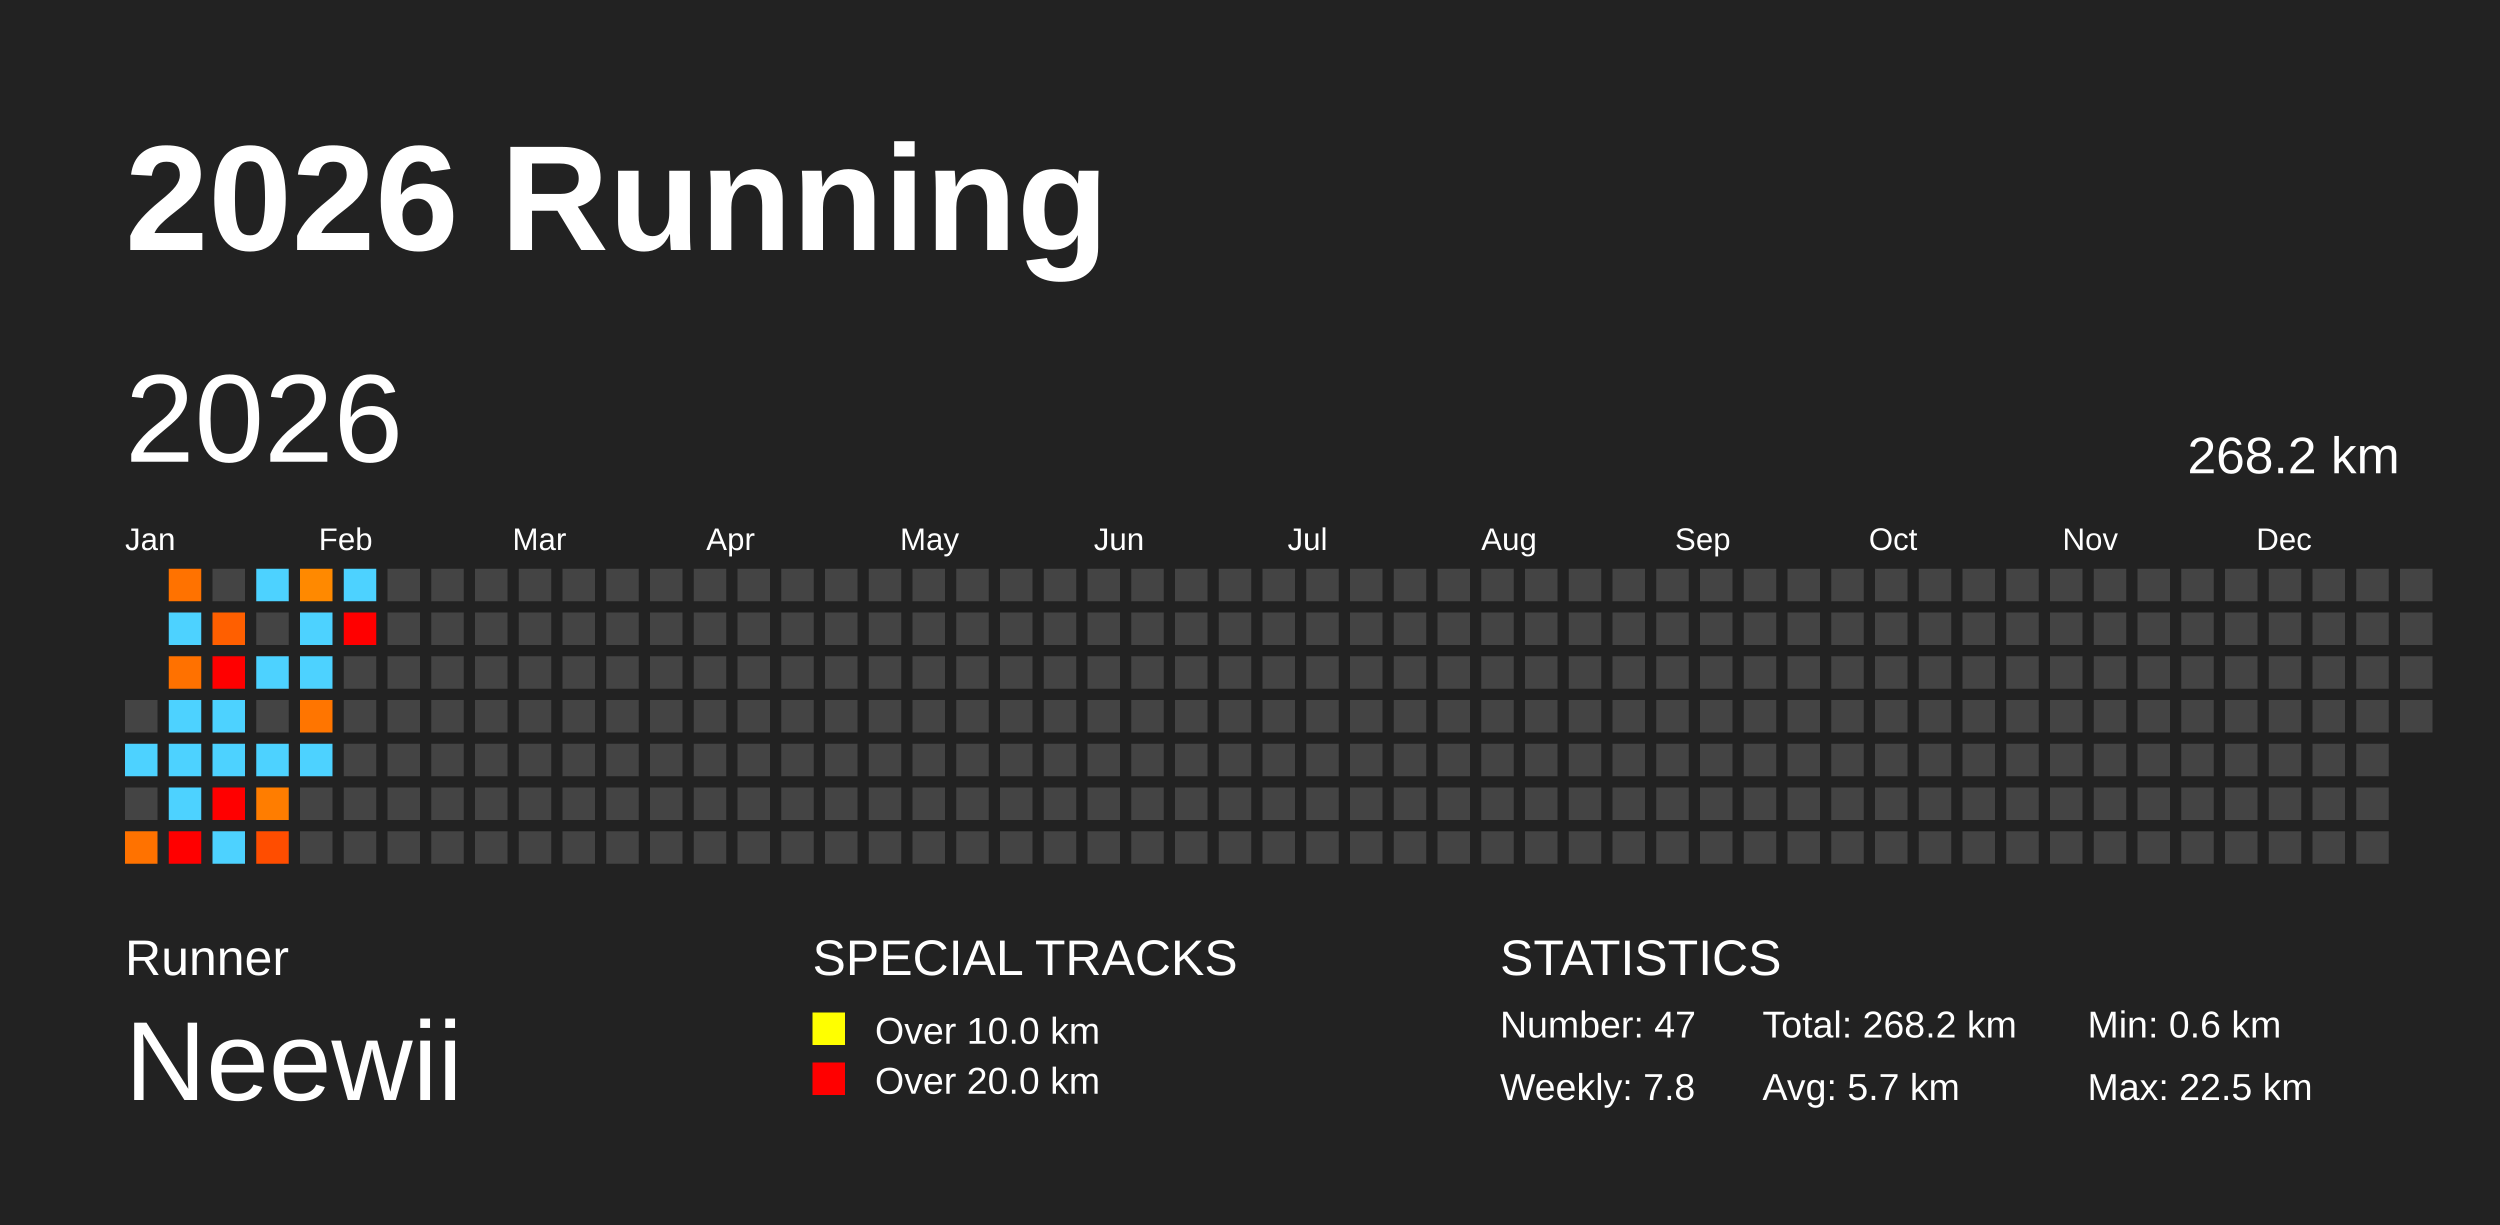
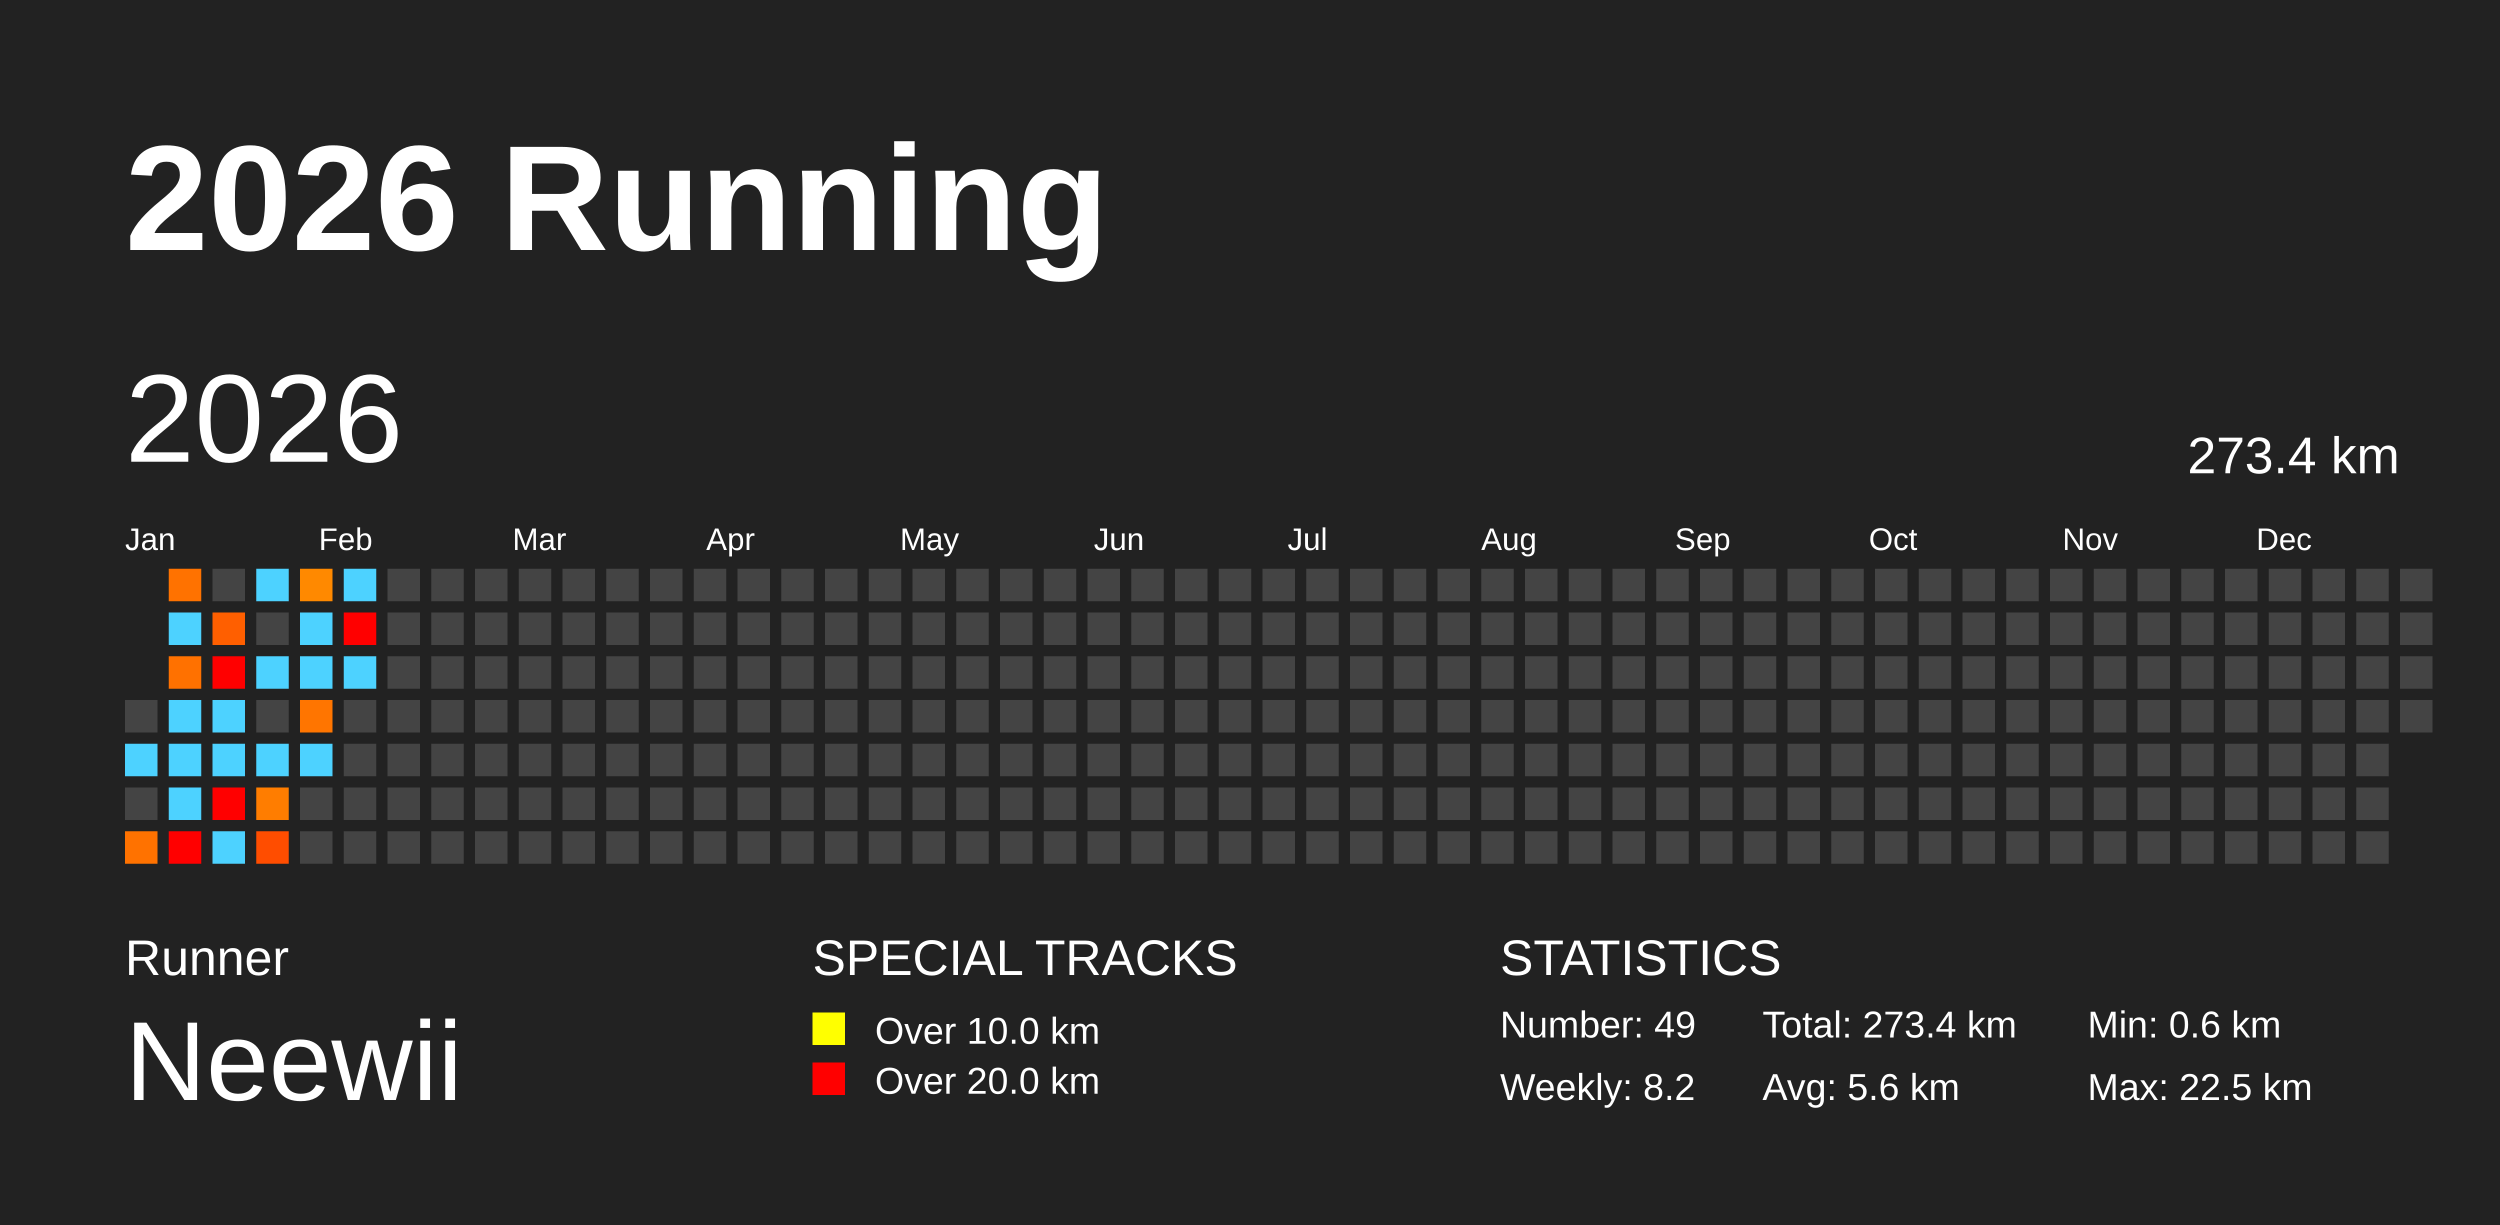
<svg xmlns="http://www.w3.org/2000/svg" baseProfile="full" height="98mm" version="1.1" viewBox="0,0,200,98" width="200mm">
  <defs />
  <rect fill="#222222" height="98" width="200" x="0" y="0" />
  <text fill="#FFFFFF" style="font-size:12px; font-family:Arial; font-weight:bold;" x="10" y="20">2026 Running</text>
  <text fill="#FFFFFF" style="font-size:4px; font-family:Arial" x="10" y="78">Runner</text>
  <text fill="#FFFFFF" style="font-size:9px; font-family:Arial" x="10" y="88">Neewii</text>
  <text fill="#FFFFFF" style="font-size:4px; font-family:Arial" x="65" y="78">SPECIAL TRACKS</text>
  <rect fill="yellow" height="2.6" width="2.6" x="65" y="81" />
  <text fill="#FFFFFF" style="font-size:3px; font-family:Arial" x="70" y="83.5">Over 10.0 km</text>
  <rect fill="red" height="2.6" width="2.6" x="65" y="85" />
  <text fill="#FFFFFF" style="font-size:3px; font-family:Arial" x="70" y="87.5">Over 20.0 km</text>
  <text fill="#FFFFFF" style="font-size:4px; font-family:Arial" x="120" y="78">STATISTICS</text>
-   <text fill="#FFFFFF" style="font-size:3px; font-family:Arial" x="120" y="83">Number: 47</text>
-   <text fill="#FFFFFF" style="font-size:3px; font-family:Arial" x="120" y="88">Weekly: 7.8</text>
-   <text fill="#FFFFFF" style="font-size:3px; font-family:Arial" x="141" y="83">Total: 268.2 km</text>
-   <text fill="#FFFFFF" style="font-size:3px; font-family:Arial" x="141" y="88">Avg: 5.7 km</text>
+   <text fill="#FFFFFF" style="font-size:3px; font-family:Arial" x="120" y="83">Number: 49</text>
+   <text fill="#FFFFFF" style="font-size:3px; font-family:Arial" x="120" y="88">Weekly: 8.2</text>
+   <text fill="#FFFFFF" style="font-size:3px; font-family:Arial" x="141" y="83">Total: 273.4 km</text>
+   <text fill="#FFFFFF" style="font-size:3px; font-family:Arial" x="141" y="88">Avg: 5.6 km</text>
  <text fill="#FFFFFF" style="font-size:3px; font-family:Arial" x="167" y="83">Min: 0.6 km</text>
  <text fill="#FFFFFF" style="font-size:3px; font-family:Arial" x="167" y="88">Max: 22.5 km</text>
  <text dominant-baseline="hanging" fill="#FFFFFF" style="font-size:10.0px; font-family:Arial;" x="10" y="30">2026</text>
-   <text dominant-baseline="hanging" fill="#FFFFFF" style="font-size:4.125px; font-family:Arial;" x="175" y="35">268.2 km</text>
+   <text dominant-baseline="hanging" fill="#FFFFFF" style="font-size:4.125px; font-family:Arial;" x="175" y="35">273.4 km</text>
  <text fill="#FFFFFF" style="font-size:2.5px; font-family:Arial" x="10.0" y="44">Jan</text>
  <text fill="#FFFFFF" style="font-size:2.5px; font-family:Arial" x="25.5" y="44">Feb</text>
  <text fill="#FFFFFF" style="font-size:2.5px; font-family:Arial" x="41.0" y="44">Mar</text>
  <text fill="#FFFFFF" style="font-size:2.5px; font-family:Arial" x="56.5" y="44">Apr</text>
  <text fill="#FFFFFF" style="font-size:2.5px; font-family:Arial" x="72.0" y="44">May</text>
  <text fill="#FFFFFF" style="font-size:2.5px; font-family:Arial" x="87.5" y="44">Jun</text>
  <text fill="#FFFFFF" style="font-size:2.5px; font-family:Arial" x="103.0" y="44">Jul</text>
  <text fill="#FFFFFF" style="font-size:2.5px; font-family:Arial" x="118.5" y="44">Aug</text>
  <text fill="#FFFFFF" style="font-size:2.5px; font-family:Arial" x="134.0" y="44">Sep</text>
  <text fill="#FFFFFF" style="font-size:2.5px; font-family:Arial" x="149.5" y="44">Oct</text>
  <text fill="#FFFFFF" style="font-size:2.5px; font-family:Arial" x="165.0" y="44">Nov</text>
  <text fill="#FFFFFF" style="font-size:2.5px; font-family:Arial" x="180.5" y="44">Dec</text>
  <rect fill="#444444" height="2.6" width="2.6" x="10.0" y="56.0" />
  <rect fill="#4dd2ff" height="2.6" width="2.6" x="10.0" y="59.5" />
  <rect fill="#444444" height="2.6" width="2.6" x="10.0" y="63.0" />
  <rect fill="#ff7200" height="2.6" width="2.6" x="10.0" y="66.5" />
  <rect fill="#ff7200" height="2.6" width="2.6" x="13.5" y="45.5" />
  <rect fill="#4dd2ff" height="2.6" width="2.6" x="13.5" y="49.0" />
  <rect fill="#ff7100" height="2.6" width="2.6" x="13.5" y="52.5" />
  <rect fill="#4dd2ff" height="2.6" width="2.6" x="13.5" y="56.0" />
  <rect fill="#4dd2ff" height="2.6" width="2.6" x="13.5" y="59.5" />
  <rect fill="#4dd2ff" height="2.6" width="2.6" x="13.5" y="63.0" />
  <rect fill="red" height="2.6" width="2.6" x="13.5" y="66.5" />
  <rect fill="#444444" height="2.6" width="2.6" x="17.0" y="45.5" />
  <rect fill="#ff5f00" height="2.6" width="2.6" x="17.0" y="49.0" />
  <rect fill="red" height="2.6" width="2.6" x="17.0" y="52.5" />
  <rect fill="#4dd2ff" height="2.6" width="2.6" x="17.0" y="56.0" />
  <rect fill="#4dd2ff" height="2.6" width="2.6" x="17.0" y="59.5" />
  <rect fill="red" height="2.6" width="2.6" x="17.0" y="63.0" />
  <rect fill="#4dd2ff" height="2.6" width="2.6" x="17.0" y="66.5" />
  <rect fill="#4dd2ff" height="2.6" width="2.6" x="20.5" y="45.5" />
  <rect fill="#444444" height="2.6" width="2.6" x="20.5" y="49.0" />
  <rect fill="#4dd2ff" height="2.6" width="2.6" x="20.5" y="52.5" />
  <rect fill="#444444" height="2.6" width="2.6" x="20.5" y="56.0" />
  <rect fill="#4dd2ff" height="2.6" width="2.6" x="20.5" y="59.5" />
  <rect fill="#ff7d00" height="2.6" width="2.6" x="20.5" y="63.0" />
  <rect fill="#ff4d00" height="2.6" width="2.6" x="20.5" y="66.5" />
  <rect fill="#ff8900" height="2.6" width="2.6" x="24.0" y="45.5" />
  <rect fill="#4dd2ff" height="2.6" width="2.6" x="24.0" y="49.0" />
  <rect fill="#4dd2ff" height="2.6" width="2.6" x="24.0" y="52.5" />
  <rect fill="#ff7500" height="2.6" width="2.6" x="24.0" y="56.0" />
  <rect fill="#4dd2ff" height="2.6" width="2.6" x="24.0" y="59.5" />
  <rect fill="#444444" height="2.6" width="2.6" x="24.0" y="63.0" />
  <rect fill="#444444" height="2.6" width="2.6" x="24.0" y="66.5" />
  <rect fill="#4dd2ff" height="2.6" width="2.6" x="27.5" y="45.5" />
  <rect fill="red" height="2.6" width="2.6" x="27.5" y="49.0" />
-   <rect fill="#444444" height="2.6" width="2.6" x="27.5" y="52.5" />
+   <rect fill="#4dd2ff" height="2.6" width="2.6" x="27.5" y="52.5" />
  <rect fill="#444444" height="2.6" width="2.6" x="27.5" y="56.0" />
  <rect fill="#444444" height="2.6" width="2.6" x="27.5" y="59.5" />
  <rect fill="#444444" height="2.6" width="2.6" x="27.5" y="63.0" />
  <rect fill="#444444" height="2.6" width="2.6" x="27.5" y="66.5" />
  <rect fill="#444444" height="2.6" width="2.6" x="31.0" y="45.5" />
  <rect fill="#444444" height="2.6" width="2.6" x="31.0" y="49.0" />
  <rect fill="#444444" height="2.6" width="2.6" x="31.0" y="52.5" />
  <rect fill="#444444" height="2.6" width="2.6" x="31.0" y="56.0" />
  <rect fill="#444444" height="2.6" width="2.6" x="31.0" y="59.5" />
  <rect fill="#444444" height="2.6" width="2.6" x="31.0" y="63.0" />
  <rect fill="#444444" height="2.6" width="2.6" x="31.0" y="66.5" />
  <rect fill="#444444" height="2.6" width="2.6" x="34.5" y="45.5" />
  <rect fill="#444444" height="2.6" width="2.6" x="34.5" y="49.0" />
  <rect fill="#444444" height="2.6" width="2.6" x="34.5" y="52.5" />
  <rect fill="#444444" height="2.6" width="2.6" x="34.5" y="56.0" />
  <rect fill="#444444" height="2.6" width="2.6" x="34.5" y="59.5" />
  <rect fill="#444444" height="2.6" width="2.6" x="34.5" y="63.0" />
  <rect fill="#444444" height="2.6" width="2.6" x="34.5" y="66.5" />
  <rect fill="#444444" height="2.6" width="2.6" x="38.0" y="45.5" />
  <rect fill="#444444" height="2.6" width="2.6" x="38.0" y="49.0" />
  <rect fill="#444444" height="2.6" width="2.6" x="38.0" y="52.5" />
  <rect fill="#444444" height="2.6" width="2.6" x="38.0" y="56.0" />
  <rect fill="#444444" height="2.6" width="2.6" x="38.0" y="59.5" />
  <rect fill="#444444" height="2.6" width="2.6" x="38.0" y="63.0" />
  <rect fill="#444444" height="2.6" width="2.6" x="38.0" y="66.5" />
  <rect fill="#444444" height="2.6" width="2.6" x="41.5" y="45.5" />
  <rect fill="#444444" height="2.6" width="2.6" x="41.5" y="49.0" />
  <rect fill="#444444" height="2.6" width="2.6" x="41.5" y="52.5" />
  <rect fill="#444444" height="2.6" width="2.6" x="41.5" y="56.0" />
  <rect fill="#444444" height="2.6" width="2.6" x="41.5" y="59.5" />
  <rect fill="#444444" height="2.6" width="2.6" x="41.5" y="63.0" />
  <rect fill="#444444" height="2.6" width="2.6" x="41.5" y="66.5" />
  <rect fill="#444444" height="2.6" width="2.6" x="45.0" y="45.5" />
  <rect fill="#444444" height="2.6" width="2.6" x="45.0" y="49.0" />
  <rect fill="#444444" height="2.6" width="2.6" x="45.0" y="52.5" />
  <rect fill="#444444" height="2.6" width="2.6" x="45.0" y="56.0" />
  <rect fill="#444444" height="2.6" width="2.6" x="45.0" y="59.5" />
  <rect fill="#444444" height="2.6" width="2.6" x="45.0" y="63.0" />
  <rect fill="#444444" height="2.6" width="2.6" x="45.0" y="66.5" />
  <rect fill="#444444" height="2.6" width="2.6" x="48.5" y="45.5" />
  <rect fill="#444444" height="2.6" width="2.6" x="48.5" y="49.0" />
  <rect fill="#444444" height="2.6" width="2.6" x="48.5" y="52.5" />
  <rect fill="#444444" height="2.6" width="2.6" x="48.5" y="56.0" />
  <rect fill="#444444" height="2.6" width="2.6" x="48.5" y="59.5" />
  <rect fill="#444444" height="2.6" width="2.6" x="48.5" y="63.0" />
  <rect fill="#444444" height="2.6" width="2.6" x="48.5" y="66.5" />
  <rect fill="#444444" height="2.6" width="2.6" x="52.0" y="45.5" />
  <rect fill="#444444" height="2.6" width="2.6" x="52.0" y="49.0" />
  <rect fill="#444444" height="2.6" width="2.6" x="52.0" y="52.5" />
  <rect fill="#444444" height="2.6" width="2.6" x="52.0" y="56.0" />
  <rect fill="#444444" height="2.6" width="2.6" x="52.0" y="59.5" />
  <rect fill="#444444" height="2.6" width="2.6" x="52.0" y="63.0" />
  <rect fill="#444444" height="2.6" width="2.6" x="52.0" y="66.5" />
  <rect fill="#444444" height="2.6" width="2.6" x="55.5" y="45.5" />
  <rect fill="#444444" height="2.6" width="2.6" x="55.5" y="49.0" />
  <rect fill="#444444" height="2.6" width="2.6" x="55.5" y="52.5" />
  <rect fill="#444444" height="2.6" width="2.6" x="55.5" y="56.0" />
  <rect fill="#444444" height="2.6" width="2.6" x="55.5" y="59.5" />
  <rect fill="#444444" height="2.6" width="2.6" x="55.5" y="63.0" />
  <rect fill="#444444" height="2.6" width="2.6" x="55.5" y="66.5" />
  <rect fill="#444444" height="2.6" width="2.6" x="59.0" y="45.5" />
  <rect fill="#444444" height="2.6" width="2.6" x="59.0" y="49.0" />
  <rect fill="#444444" height="2.6" width="2.6" x="59.0" y="52.5" />
  <rect fill="#444444" height="2.6" width="2.6" x="59.0" y="56.0" />
  <rect fill="#444444" height="2.6" width="2.6" x="59.0" y="59.5" />
  <rect fill="#444444" height="2.6" width="2.6" x="59.0" y="63.0" />
  <rect fill="#444444" height="2.6" width="2.6" x="59.0" y="66.5" />
  <rect fill="#444444" height="2.6" width="2.6" x="62.5" y="45.5" />
  <rect fill="#444444" height="2.6" width="2.6" x="62.5" y="49.0" />
  <rect fill="#444444" height="2.6" width="2.6" x="62.5" y="52.5" />
  <rect fill="#444444" height="2.6" width="2.6" x="62.5" y="56.0" />
  <rect fill="#444444" height="2.6" width="2.6" x="62.5" y="59.5" />
  <rect fill="#444444" height="2.6" width="2.6" x="62.5" y="63.0" />
  <rect fill="#444444" height="2.6" width="2.6" x="62.5" y="66.5" />
  <rect fill="#444444" height="2.6" width="2.6" x="66.0" y="45.5" />
  <rect fill="#444444" height="2.6" width="2.6" x="66.0" y="49.0" />
  <rect fill="#444444" height="2.6" width="2.6" x="66.0" y="52.5" />
  <rect fill="#444444" height="2.6" width="2.6" x="66.0" y="56.0" />
  <rect fill="#444444" height="2.6" width="2.6" x="66.0" y="59.5" />
  <rect fill="#444444" height="2.6" width="2.6" x="66.0" y="63.0" />
  <rect fill="#444444" height="2.6" width="2.6" x="66.0" y="66.5" />
  <rect fill="#444444" height="2.6" width="2.6" x="69.5" y="45.5" />
  <rect fill="#444444" height="2.6" width="2.6" x="69.5" y="49.0" />
  <rect fill="#444444" height="2.6" width="2.6" x="69.5" y="52.5" />
  <rect fill="#444444" height="2.6" width="2.6" x="69.5" y="56.0" />
  <rect fill="#444444" height="2.6" width="2.6" x="69.5" y="59.5" />
  <rect fill="#444444" height="2.6" width="2.6" x="69.5" y="63.0" />
  <rect fill="#444444" height="2.6" width="2.6" x="69.5" y="66.5" />
  <rect fill="#444444" height="2.6" width="2.6" x="73.0" y="45.5" />
  <rect fill="#444444" height="2.6" width="2.6" x="73.0" y="49.0" />
  <rect fill="#444444" height="2.6" width="2.6" x="73.0" y="52.5" />
  <rect fill="#444444" height="2.6" width="2.6" x="73.0" y="56.0" />
  <rect fill="#444444" height="2.6" width="2.6" x="73.0" y="59.5" />
  <rect fill="#444444" height="2.6" width="2.6" x="73.0" y="63.0" />
  <rect fill="#444444" height="2.6" width="2.6" x="73.0" y="66.5" />
  <rect fill="#444444" height="2.6" width="2.6" x="76.5" y="45.5" />
  <rect fill="#444444" height="2.6" width="2.6" x="76.5" y="49.0" />
  <rect fill="#444444" height="2.6" width="2.6" x="76.5" y="52.5" />
  <rect fill="#444444" height="2.6" width="2.6" x="76.5" y="56.0" />
  <rect fill="#444444" height="2.6" width="2.6" x="76.5" y="59.5" />
  <rect fill="#444444" height="2.6" width="2.6" x="76.5" y="63.0" />
  <rect fill="#444444" height="2.6" width="2.6" x="76.5" y="66.5" />
  <rect fill="#444444" height="2.6" width="2.6" x="80.0" y="45.5" />
  <rect fill="#444444" height="2.6" width="2.6" x="80.0" y="49.0" />
  <rect fill="#444444" height="2.6" width="2.6" x="80.0" y="52.5" />
  <rect fill="#444444" height="2.6" width="2.6" x="80.0" y="56.0" />
  <rect fill="#444444" height="2.6" width="2.6" x="80.0" y="59.5" />
  <rect fill="#444444" height="2.6" width="2.6" x="80.0" y="63.0" />
  <rect fill="#444444" height="2.6" width="2.6" x="80.0" y="66.5" />
  <rect fill="#444444" height="2.6" width="2.6" x="83.5" y="45.5" />
  <rect fill="#444444" height="2.6" width="2.6" x="83.5" y="49.0" />
  <rect fill="#444444" height="2.6" width="2.6" x="83.5" y="52.5" />
  <rect fill="#444444" height="2.6" width="2.6" x="83.5" y="56.0" />
  <rect fill="#444444" height="2.6" width="2.6" x="83.5" y="59.5" />
  <rect fill="#444444" height="2.6" width="2.6" x="83.5" y="63.0" />
  <rect fill="#444444" height="2.6" width="2.6" x="83.5" y="66.5" />
  <rect fill="#444444" height="2.6" width="2.6" x="87.0" y="45.5" />
  <rect fill="#444444" height="2.6" width="2.6" x="87.0" y="49.0" />
  <rect fill="#444444" height="2.6" width="2.6" x="87.0" y="52.5" />
  <rect fill="#444444" height="2.6" width="2.6" x="87.0" y="56.0" />
  <rect fill="#444444" height="2.6" width="2.6" x="87.0" y="59.5" />
  <rect fill="#444444" height="2.6" width="2.6" x="87.0" y="63.0" />
  <rect fill="#444444" height="2.6" width="2.6" x="87.0" y="66.5" />
  <rect fill="#444444" height="2.6" width="2.6" x="90.5" y="45.5" />
  <rect fill="#444444" height="2.6" width="2.6" x="90.5" y="49.0" />
  <rect fill="#444444" height="2.6" width="2.6" x="90.5" y="52.5" />
  <rect fill="#444444" height="2.6" width="2.6" x="90.5" y="56.0" />
  <rect fill="#444444" height="2.6" width="2.6" x="90.5" y="59.5" />
  <rect fill="#444444" height="2.6" width="2.6" x="90.5" y="63.0" />
  <rect fill="#444444" height="2.6" width="2.6" x="90.5" y="66.5" />
  <rect fill="#444444" height="2.6" width="2.6" x="94.0" y="45.5" />
  <rect fill="#444444" height="2.6" width="2.6" x="94.0" y="49.0" />
  <rect fill="#444444" height="2.6" width="2.6" x="94.0" y="52.5" />
  <rect fill="#444444" height="2.6" width="2.6" x="94.0" y="56.0" />
  <rect fill="#444444" height="2.6" width="2.6" x="94.0" y="59.5" />
  <rect fill="#444444" height="2.6" width="2.6" x="94.0" y="63.0" />
  <rect fill="#444444" height="2.6" width="2.6" x="94.0" y="66.5" />
  <rect fill="#444444" height="2.6" width="2.6" x="97.5" y="45.5" />
  <rect fill="#444444" height="2.6" width="2.6" x="97.5" y="49.0" />
  <rect fill="#444444" height="2.6" width="2.6" x="97.5" y="52.5" />
  <rect fill="#444444" height="2.6" width="2.6" x="97.5" y="56.0" />
  <rect fill="#444444" height="2.6" width="2.6" x="97.5" y="59.5" />
  <rect fill="#444444" height="2.6" width="2.6" x="97.5" y="63.0" />
  <rect fill="#444444" height="2.6" width="2.6" x="97.5" y="66.5" />
  <rect fill="#444444" height="2.6" width="2.6" x="101.0" y="45.5" />
  <rect fill="#444444" height="2.6" width="2.6" x="101.0" y="49.0" />
  <rect fill="#444444" height="2.6" width="2.6" x="101.0" y="52.5" />
  <rect fill="#444444" height="2.6" width="2.6" x="101.0" y="56.0" />
  <rect fill="#444444" height="2.6" width="2.6" x="101.0" y="59.5" />
  <rect fill="#444444" height="2.6" width="2.6" x="101.0" y="63.0" />
  <rect fill="#444444" height="2.6" width="2.6" x="101.0" y="66.5" />
  <rect fill="#444444" height="2.6" width="2.6" x="104.5" y="45.5" />
  <rect fill="#444444" height="2.6" width="2.6" x="104.5" y="49.0" />
  <rect fill="#444444" height="2.6" width="2.6" x="104.5" y="52.5" />
  <rect fill="#444444" height="2.6" width="2.6" x="104.5" y="56.0" />
  <rect fill="#444444" height="2.6" width="2.6" x="104.5" y="59.5" />
  <rect fill="#444444" height="2.6" width="2.6" x="104.5" y="63.0" />
  <rect fill="#444444" height="2.6" width="2.6" x="104.5" y="66.5" />
  <rect fill="#444444" height="2.6" width="2.6" x="108.0" y="45.5" />
  <rect fill="#444444" height="2.6" width="2.6" x="108.0" y="49.0" />
  <rect fill="#444444" height="2.6" width="2.6" x="108.0" y="52.5" />
  <rect fill="#444444" height="2.6" width="2.6" x="108.0" y="56.0" />
  <rect fill="#444444" height="2.6" width="2.6" x="108.0" y="59.5" />
  <rect fill="#444444" height="2.6" width="2.6" x="108.0" y="63.0" />
  <rect fill="#444444" height="2.6" width="2.6" x="108.0" y="66.5" />
  <rect fill="#444444" height="2.6" width="2.6" x="111.5" y="45.5" />
  <rect fill="#444444" height="2.6" width="2.6" x="111.5" y="49.0" />
  <rect fill="#444444" height="2.6" width="2.6" x="111.5" y="52.5" />
  <rect fill="#444444" height="2.6" width="2.6" x="111.5" y="56.0" />
  <rect fill="#444444" height="2.6" width="2.6" x="111.5" y="59.5" />
  <rect fill="#444444" height="2.6" width="2.6" x="111.5" y="63.0" />
  <rect fill="#444444" height="2.6" width="2.6" x="111.5" y="66.5" />
  <rect fill="#444444" height="2.6" width="2.6" x="115.0" y="45.5" />
  <rect fill="#444444" height="2.6" width="2.6" x="115.0" y="49.0" />
  <rect fill="#444444" height="2.6" width="2.6" x="115.0" y="52.5" />
  <rect fill="#444444" height="2.6" width="2.6" x="115.0" y="56.0" />
  <rect fill="#444444" height="2.6" width="2.6" x="115.0" y="59.5" />
  <rect fill="#444444" height="2.6" width="2.6" x="115.0" y="63.0" />
  <rect fill="#444444" height="2.6" width="2.6" x="115.0" y="66.5" />
  <rect fill="#444444" height="2.6" width="2.6" x="118.5" y="45.5" />
  <rect fill="#444444" height="2.6" width="2.6" x="118.5" y="49.0" />
  <rect fill="#444444" height="2.6" width="2.6" x="118.5" y="52.5" />
  <rect fill="#444444" height="2.6" width="2.6" x="118.5" y="56.0" />
  <rect fill="#444444" height="2.6" width="2.6" x="118.5" y="59.5" />
  <rect fill="#444444" height="2.6" width="2.6" x="118.5" y="63.0" />
  <rect fill="#444444" height="2.6" width="2.6" x="118.5" y="66.5" />
  <rect fill="#444444" height="2.6" width="2.6" x="122.0" y="45.5" />
  <rect fill="#444444" height="2.6" width="2.6" x="122.0" y="49.0" />
  <rect fill="#444444" height="2.6" width="2.6" x="122.0" y="52.5" />
  <rect fill="#444444" height="2.6" width="2.6" x="122.0" y="56.0" />
  <rect fill="#444444" height="2.6" width="2.6" x="122.0" y="59.5" />
  <rect fill="#444444" height="2.6" width="2.6" x="122.0" y="63.0" />
  <rect fill="#444444" height="2.6" width="2.6" x="122.0" y="66.5" />
  <rect fill="#444444" height="2.6" width="2.6" x="125.5" y="45.5" />
  <rect fill="#444444" height="2.6" width="2.6" x="125.5" y="49.0" />
  <rect fill="#444444" height="2.6" width="2.6" x="125.5" y="52.5" />
  <rect fill="#444444" height="2.6" width="2.6" x="125.5" y="56.0" />
  <rect fill="#444444" height="2.6" width="2.6" x="125.5" y="59.5" />
  <rect fill="#444444" height="2.6" width="2.6" x="125.5" y="63.0" />
  <rect fill="#444444" height="2.6" width="2.6" x="125.5" y="66.5" />
  <rect fill="#444444" height="2.6" width="2.6" x="129.0" y="45.5" />
  <rect fill="#444444" height="2.6" width="2.6" x="129.0" y="49.0" />
  <rect fill="#444444" height="2.6" width="2.6" x="129.0" y="52.5" />
  <rect fill="#444444" height="2.6" width="2.6" x="129.0" y="56.0" />
  <rect fill="#444444" height="2.6" width="2.6" x="129.0" y="59.5" />
  <rect fill="#444444" height="2.6" width="2.6" x="129.0" y="63.0" />
  <rect fill="#444444" height="2.6" width="2.6" x="129.0" y="66.5" />
  <rect fill="#444444" height="2.6" width="2.6" x="132.5" y="45.5" />
  <rect fill="#444444" height="2.6" width="2.6" x="132.5" y="49.0" />
  <rect fill="#444444" height="2.6" width="2.6" x="132.5" y="52.5" />
  <rect fill="#444444" height="2.6" width="2.6" x="132.5" y="56.0" />
  <rect fill="#444444" height="2.6" width="2.6" x="132.5" y="59.5" />
  <rect fill="#444444" height="2.6" width="2.6" x="132.5" y="63.0" />
  <rect fill="#444444" height="2.6" width="2.6" x="132.5" y="66.5" />
  <rect fill="#444444" height="2.6" width="2.6" x="136.0" y="45.5" />
  <rect fill="#444444" height="2.6" width="2.6" x="136.0" y="49.0" />
  <rect fill="#444444" height="2.6" width="2.6" x="136.0" y="52.5" />
  <rect fill="#444444" height="2.6" width="2.6" x="136.0" y="56.0" />
  <rect fill="#444444" height="2.6" width="2.6" x="136.0" y="59.5" />
  <rect fill="#444444" height="2.6" width="2.6" x="136.0" y="63.0" />
  <rect fill="#444444" height="2.6" width="2.6" x="136.0" y="66.5" />
  <rect fill="#444444" height="2.6" width="2.6" x="139.5" y="45.5" />
  <rect fill="#444444" height="2.6" width="2.6" x="139.5" y="49.0" />
  <rect fill="#444444" height="2.6" width="2.6" x="139.5" y="52.5" />
  <rect fill="#444444" height="2.6" width="2.6" x="139.5" y="56.0" />
  <rect fill="#444444" height="2.6" width="2.6" x="139.5" y="59.5" />
  <rect fill="#444444" height="2.6" width="2.6" x="139.5" y="63.0" />
  <rect fill="#444444" height="2.6" width="2.6" x="139.5" y="66.5" />
  <rect fill="#444444" height="2.6" width="2.6" x="143.0" y="45.5" />
  <rect fill="#444444" height="2.6" width="2.6" x="143.0" y="49.0" />
  <rect fill="#444444" height="2.6" width="2.6" x="143.0" y="52.5" />
  <rect fill="#444444" height="2.6" width="2.6" x="143.0" y="56.0" />
  <rect fill="#444444" height="2.6" width="2.6" x="143.0" y="59.5" />
  <rect fill="#444444" height="2.6" width="2.6" x="143.0" y="63.0" />
  <rect fill="#444444" height="2.6" width="2.6" x="143.0" y="66.5" />
  <rect fill="#444444" height="2.6" width="2.6" x="146.5" y="45.5" />
  <rect fill="#444444" height="2.6" width="2.6" x="146.5" y="49.0" />
  <rect fill="#444444" height="2.6" width="2.6" x="146.5" y="52.5" />
  <rect fill="#444444" height="2.6" width="2.6" x="146.5" y="56.0" />
  <rect fill="#444444" height="2.6" width="2.6" x="146.5" y="59.5" />
  <rect fill="#444444" height="2.6" width="2.6" x="146.5" y="63.0" />
  <rect fill="#444444" height="2.6" width="2.6" x="146.5" y="66.5" />
  <rect fill="#444444" height="2.6" width="2.6" x="150.0" y="45.5" />
  <rect fill="#444444" height="2.6" width="2.6" x="150.0" y="49.0" />
  <rect fill="#444444" height="2.6" width="2.6" x="150.0" y="52.5" />
  <rect fill="#444444" height="2.6" width="2.6" x="150.0" y="56.0" />
  <rect fill="#444444" height="2.6" width="2.6" x="150.0" y="59.5" />
  <rect fill="#444444" height="2.6" width="2.6" x="150.0" y="63.0" />
  <rect fill="#444444" height="2.6" width="2.6" x="150.0" y="66.5" />
  <rect fill="#444444" height="2.6" width="2.6" x="153.5" y="45.5" />
  <rect fill="#444444" height="2.6" width="2.6" x="153.5" y="49.0" />
  <rect fill="#444444" height="2.6" width="2.6" x="153.5" y="52.5" />
  <rect fill="#444444" height="2.6" width="2.6" x="153.5" y="56.0" />
  <rect fill="#444444" height="2.6" width="2.6" x="153.5" y="59.5" />
  <rect fill="#444444" height="2.6" width="2.6" x="153.5" y="63.0" />
  <rect fill="#444444" height="2.6" width="2.6" x="153.5" y="66.5" />
  <rect fill="#444444" height="2.6" width="2.6" x="157.0" y="45.5" />
  <rect fill="#444444" height="2.6" width="2.6" x="157.0" y="49.0" />
  <rect fill="#444444" height="2.6" width="2.6" x="157.0" y="52.5" />
  <rect fill="#444444" height="2.6" width="2.6" x="157.0" y="56.0" />
  <rect fill="#444444" height="2.6" width="2.6" x="157.0" y="59.5" />
  <rect fill="#444444" height="2.6" width="2.6" x="157.0" y="63.0" />
  <rect fill="#444444" height="2.6" width="2.6" x="157.0" y="66.5" />
  <rect fill="#444444" height="2.6" width="2.6" x="160.5" y="45.5" />
  <rect fill="#444444" height="2.6" width="2.6" x="160.5" y="49.0" />
  <rect fill="#444444" height="2.6" width="2.6" x="160.5" y="52.5" />
  <rect fill="#444444" height="2.6" width="2.6" x="160.5" y="56.0" />
  <rect fill="#444444" height="2.6" width="2.6" x="160.5" y="59.5" />
  <rect fill="#444444" height="2.6" width="2.6" x="160.5" y="63.0" />
  <rect fill="#444444" height="2.6" width="2.6" x="160.5" y="66.5" />
  <rect fill="#444444" height="2.6" width="2.6" x="164.0" y="45.5" />
  <rect fill="#444444" height="2.6" width="2.6" x="164.0" y="49.0" />
  <rect fill="#444444" height="2.6" width="2.6" x="164.0" y="52.5" />
  <rect fill="#444444" height="2.6" width="2.6" x="164.0" y="56.0" />
  <rect fill="#444444" height="2.6" width="2.6" x="164.0" y="59.5" />
  <rect fill="#444444" height="2.6" width="2.6" x="164.0" y="63.0" />
  <rect fill="#444444" height="2.6" width="2.6" x="164.0" y="66.5" />
  <rect fill="#444444" height="2.6" width="2.6" x="167.5" y="45.5" />
  <rect fill="#444444" height="2.6" width="2.6" x="167.5" y="49.0" />
  <rect fill="#444444" height="2.6" width="2.6" x="167.5" y="52.5" />
  <rect fill="#444444" height="2.6" width="2.6" x="167.5" y="56.0" />
  <rect fill="#444444" height="2.6" width="2.6" x="167.5" y="59.5" />
  <rect fill="#444444" height="2.6" width="2.6" x="167.5" y="63.0" />
  <rect fill="#444444" height="2.6" width="2.6" x="167.5" y="66.5" />
  <rect fill="#444444" height="2.6" width="2.6" x="171.0" y="45.5" />
  <rect fill="#444444" height="2.6" width="2.6" x="171.0" y="49.0" />
  <rect fill="#444444" height="2.6" width="2.6" x="171.0" y="52.5" />
  <rect fill="#444444" height="2.6" width="2.6" x="171.0" y="56.0" />
  <rect fill="#444444" height="2.6" width="2.6" x="171.0" y="59.5" />
  <rect fill="#444444" height="2.6" width="2.6" x="171.0" y="63.0" />
  <rect fill="#444444" height="2.6" width="2.6" x="171.0" y="66.5" />
  <rect fill="#444444" height="2.6" width="2.6" x="174.5" y="45.5" />
  <rect fill="#444444" height="2.6" width="2.6" x="174.5" y="49.0" />
  <rect fill="#444444" height="2.6" width="2.6" x="174.5" y="52.5" />
  <rect fill="#444444" height="2.6" width="2.6" x="174.5" y="56.0" />
  <rect fill="#444444" height="2.6" width="2.6" x="174.5" y="59.5" />
  <rect fill="#444444" height="2.6" width="2.6" x="174.5" y="63.0" />
  <rect fill="#444444" height="2.6" width="2.6" x="174.5" y="66.5" />
  <rect fill="#444444" height="2.6" width="2.6" x="178.0" y="45.5" />
  <rect fill="#444444" height="2.6" width="2.6" x="178.0" y="49.0" />
  <rect fill="#444444" height="2.6" width="2.6" x="178.0" y="52.5" />
  <rect fill="#444444" height="2.6" width="2.6" x="178.0" y="56.0" />
  <rect fill="#444444" height="2.6" width="2.6" x="178.0" y="59.5" />
  <rect fill="#444444" height="2.6" width="2.6" x="178.0" y="63.0" />
  <rect fill="#444444" height="2.6" width="2.6" x="178.0" y="66.5" />
  <rect fill="#444444" height="2.6" width="2.6" x="181.5" y="45.5" />
  <rect fill="#444444" height="2.6" width="2.6" x="181.5" y="49.0" />
  <rect fill="#444444" height="2.6" width="2.6" x="181.5" y="52.5" />
  <rect fill="#444444" height="2.6" width="2.6" x="181.5" y="56.0" />
  <rect fill="#444444" height="2.6" width="2.6" x="181.5" y="59.5" />
  <rect fill="#444444" height="2.6" width="2.6" x="181.5" y="63.0" />
  <rect fill="#444444" height="2.6" width="2.6" x="181.5" y="66.5" />
  <rect fill="#444444" height="2.6" width="2.6" x="185.0" y="45.5" />
  <rect fill="#444444" height="2.6" width="2.6" x="185.0" y="49.0" />
  <rect fill="#444444" height="2.6" width="2.6" x="185.0" y="52.5" />
  <rect fill="#444444" height="2.6" width="2.6" x="185.0" y="56.0" />
  <rect fill="#444444" height="2.6" width="2.6" x="185.0" y="59.5" />
  <rect fill="#444444" height="2.6" width="2.6" x="185.0" y="63.0" />
  <rect fill="#444444" height="2.6" width="2.6" x="185.0" y="66.5" />
  <rect fill="#444444" height="2.6" width="2.6" x="188.5" y="45.5" />
  <rect fill="#444444" height="2.6" width="2.6" x="188.5" y="49.0" />
  <rect fill="#444444" height="2.6" width="2.6" x="188.5" y="52.5" />
  <rect fill="#444444" height="2.6" width="2.6" x="188.5" y="56.0" />
  <rect fill="#444444" height="2.6" width="2.6" x="188.5" y="59.5" />
  <rect fill="#444444" height="2.6" width="2.6" x="188.5" y="63.0" />
  <rect fill="#444444" height="2.6" width="2.6" x="188.5" y="66.5" />
  <rect fill="#444444" height="2.6" width="2.6" x="192.0" y="45.5" />
  <rect fill="#444444" height="2.6" width="2.6" x="192.0" y="49.0" />
  <rect fill="#444444" height="2.6" width="2.6" x="192.0" y="52.5" />
  <rect fill="#444444" height="2.6" width="2.6" x="192.0" y="56.0" />
</svg>
